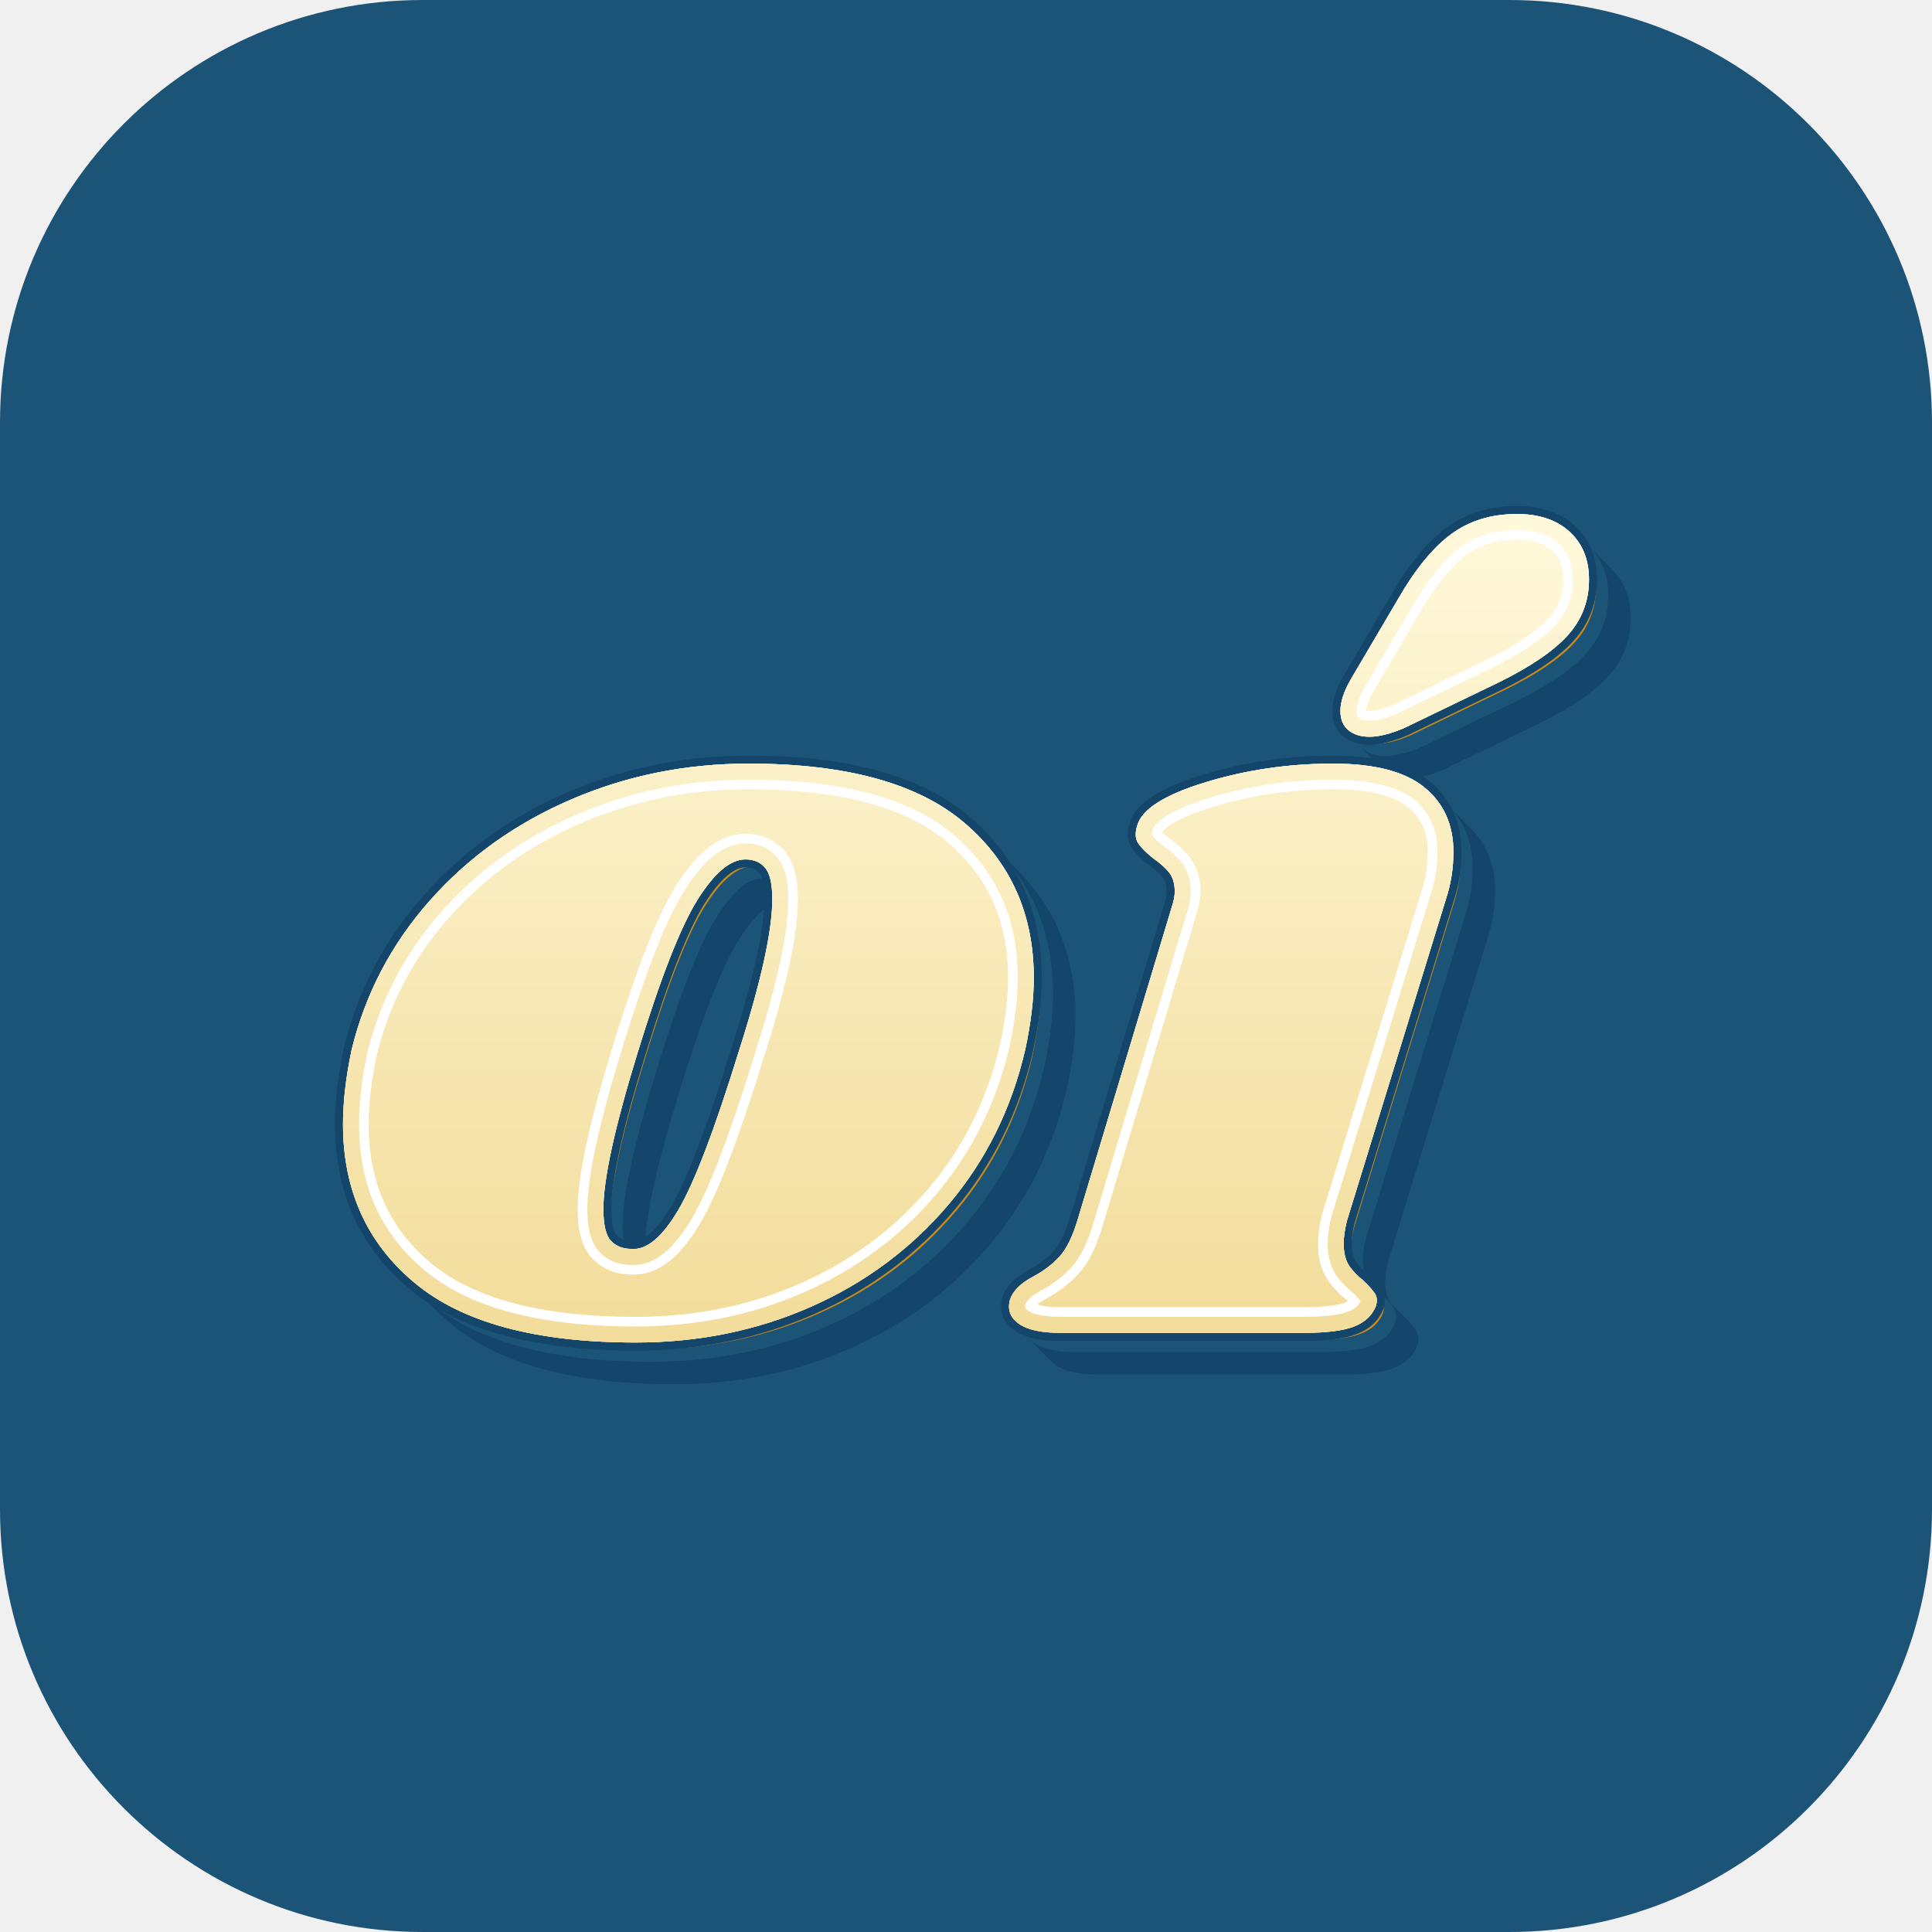
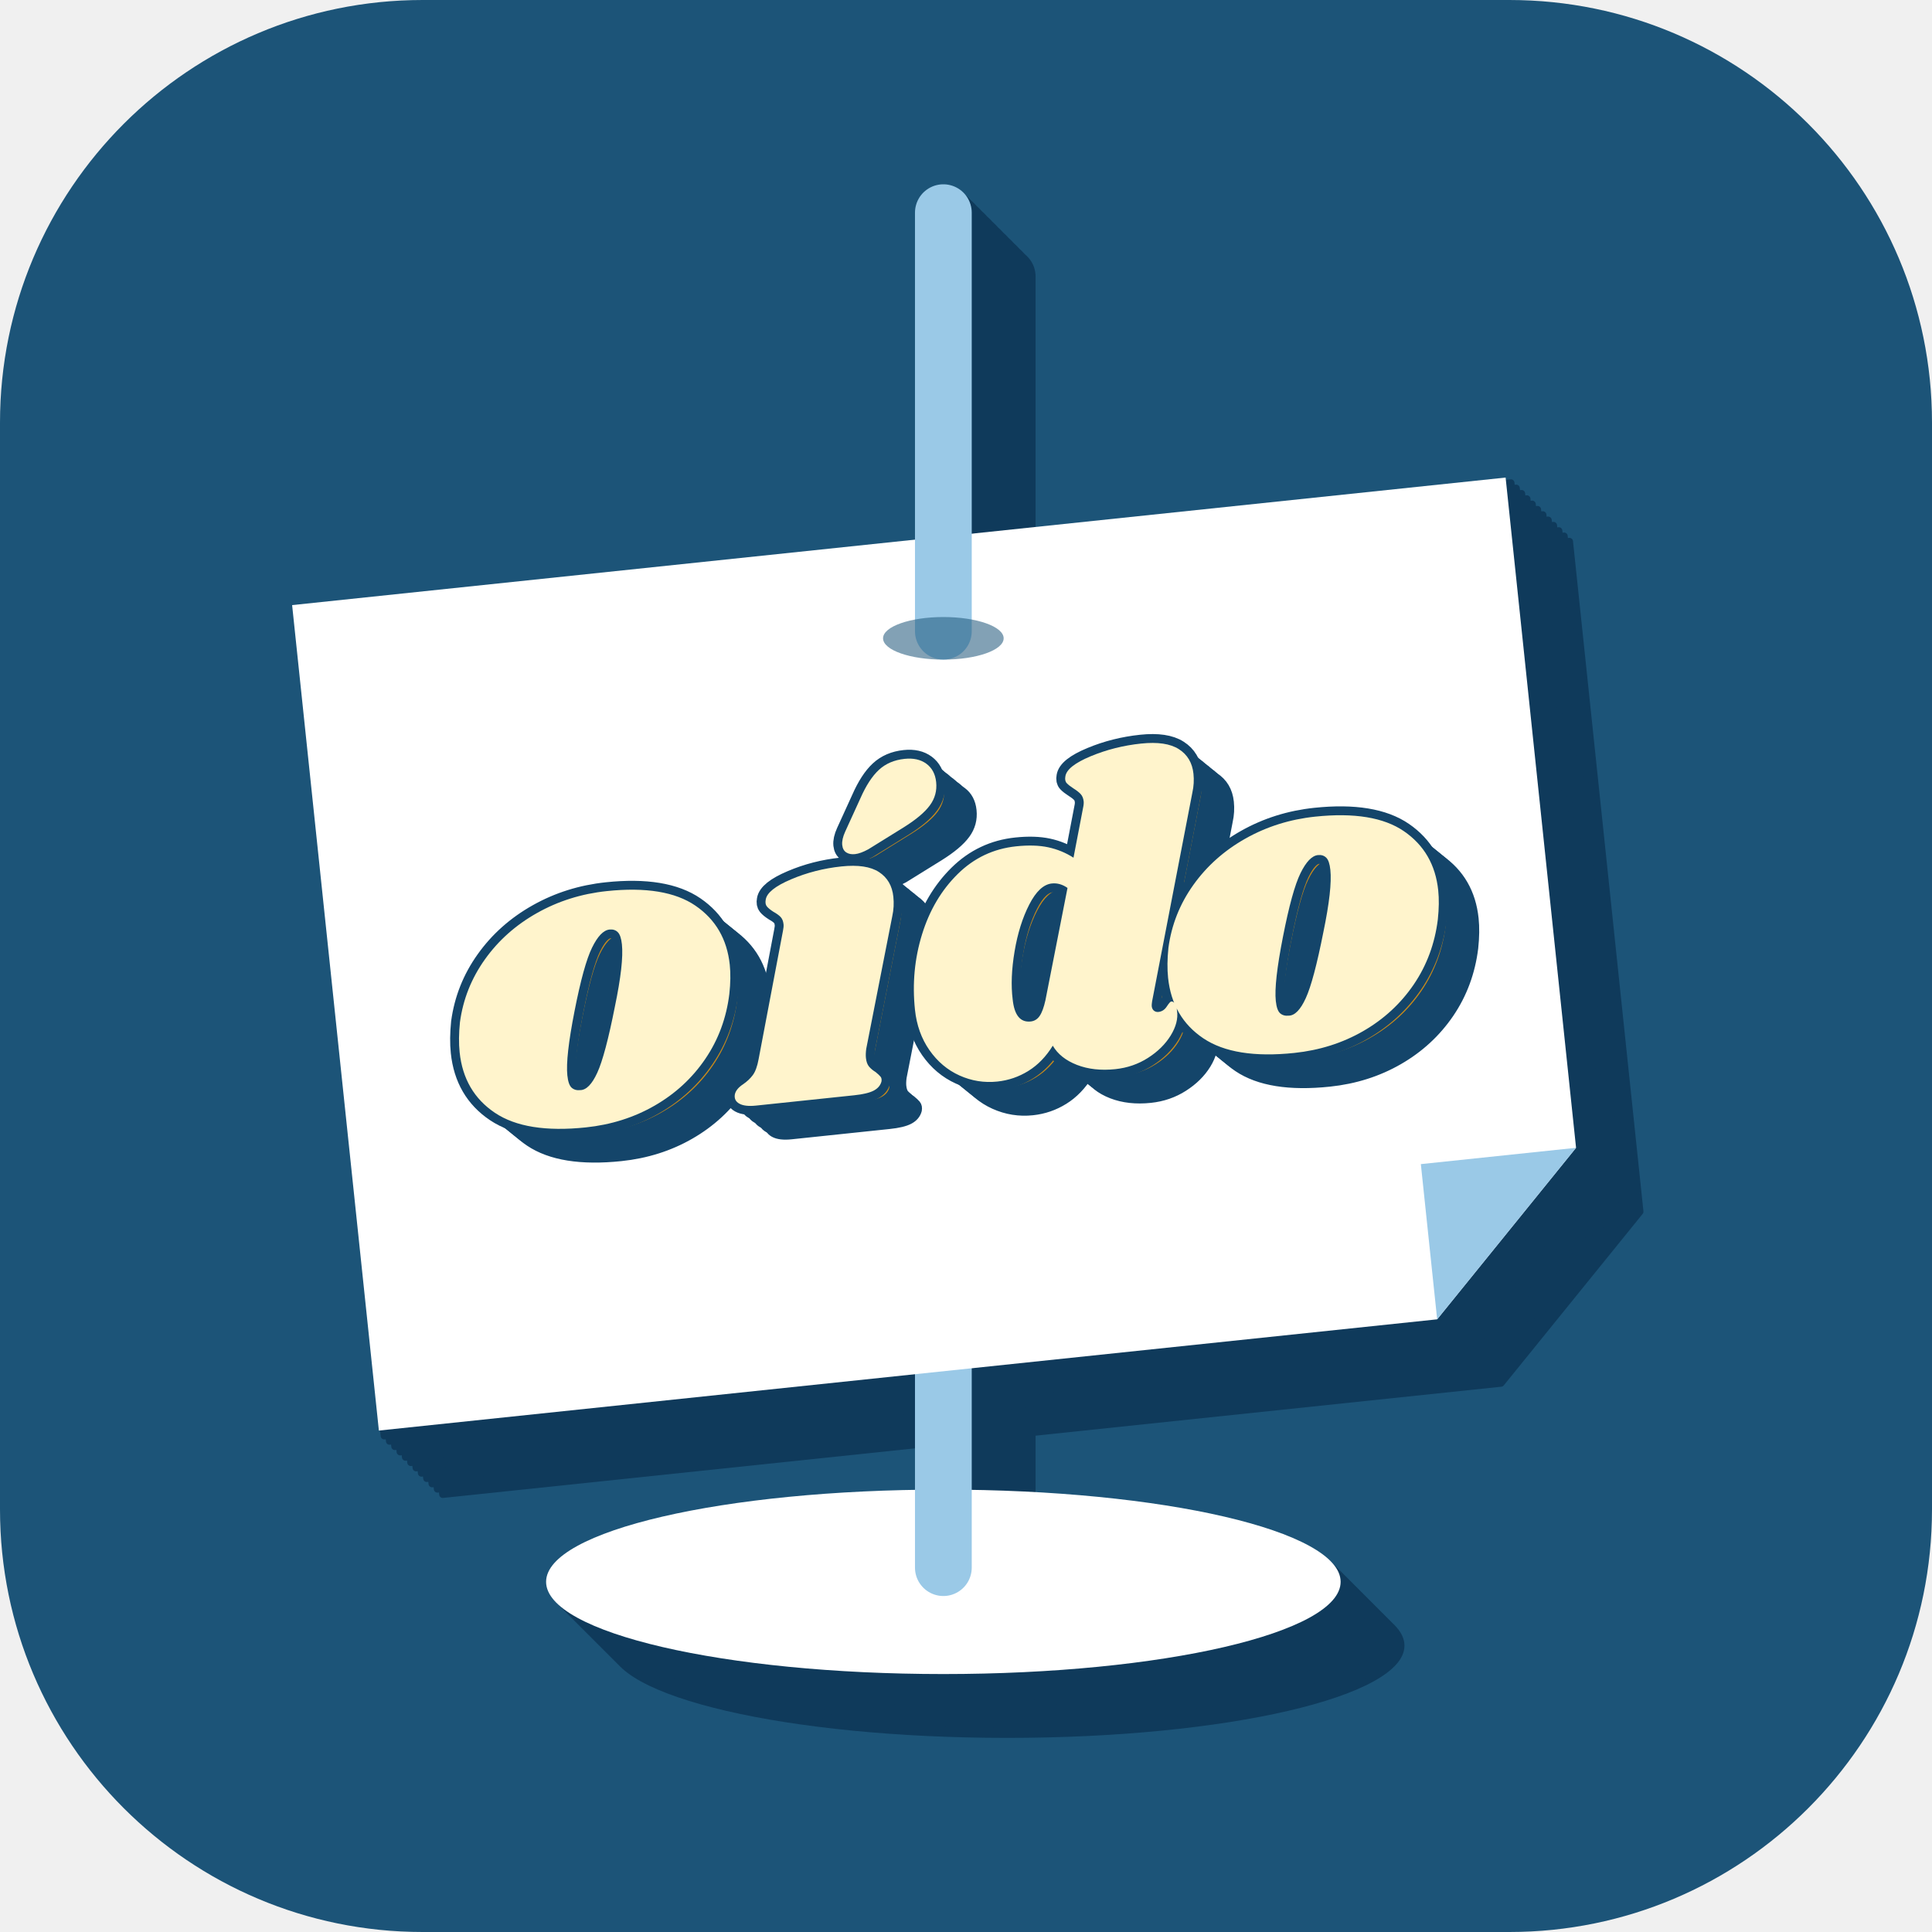
<svg xmlns="http://www.w3.org/2000/svg" viewBox="0 0 512 512" width="512" height="512" role="img" aria-label="Oído">
-   <rect width="512" height="512" rx="112" fill="#1c5478" />
+   <rect width="512" height="512" rx="112" fill="#1C5478" />
  <defs>
-     <path id="i-t" d="M273.96 259.12Q273.96 267.67 271.68 278.22Q266.26 301.6 251.43 319.14Q236.61 336.67 215.08 346.23Q193.55 355.78 168.46 355.78Q128.82 355.78 109.86 339.95Q90.9 324.13 90.9 297.9Q90.9 289.06 93.18 278.22Q98.6 255.98 113.85 238.73Q129.11 221.48 151.21 211.93Q173.31 202.37 198.4 202.37Q237.18 202.37 255.57 218.06Q273.96 233.74 273.96 259.12ZM169.03 278.79Q159.9 308.45 159.9 320.42Q159.9 326.69 161.9 328.83Q163.9 330.97 167.32 330.97Q173.31 331.54 179.72 320.71Q186.14 309.87 195.83 278.51Q204.67 250.85 204.67 238.3Q204.67 232.31 202.82 230.03Q200.96 227.75 197.54 227.75Q191.55 227.75 184.85 238.44Q178.15 249.14 169.03 278.79ZM385.17 225.76Q385.17 232.31 383.18 238.3L356.94 323.56Q356.09 326.98 356.09 329.55Q356.09 333.25 357.51 335.39Q358.94 337.53 361.51 339.53Q363.5 341.52 364.36 342.8Q365.21 344.09 364.64 346.08Q363.22 349.79 358.94 351.5Q354.66 353.21 345.82 353.21H280.81Q273.4 353.21 269.98 350.79Q266.55 348.36 267.69 344.37Q268.84 340.95 273.68 338.38Q277.96 336.1 280.81 332.97Q283.66 329.83 285.66 322.99L310.47 240.58Q311.32 238.02 311.32 236.31Q311.32 233.17 309.9 231.32Q308.47 229.46 305.62 227.47Q302.77 225.18 301.63 223.47Q300.49 221.76 301.34 218.91Q303.05 212.35 319.3 207.36Q335.56 202.37 353.24 202.37Q369.77 202.37 377.47 208.65Q385.17 214.92 385.17 225.76ZM401.99 136.22Q410.83 136.22 415.97 140.93Q421.1 145.63 421.1 153.62Q421.1 162.17 415.4 168.44Q409.69 174.72 396.86 180.99L372.06 192.96Q366.64 195.25 362.93 195.25Q359.51 195.25 357.37 193.53Q355.23 191.82 355.23 188.4Q355.23 184.7 358.08 179.85L370.34 159.03Q377.19 147.06 384.46 141.64Q391.73 136.22 401.99 136.22Z" />
-     <linearGradient id="i-cara" x1="0" y1="0" x2="0" y2="1">
-       <stop offset="0" stop-color="#fff9dc" />
-       <stop offset="1" stop-color="#f2dc9a" />
-     </linearGradient>
-     <clipPath id="i-recorte">
-       <use href="#i-t" />
-     </clipPath>
+     <path id="o-letras" d="M196.11 255.74Q196.11 259.40 195.13 263.91Q192.82 273.92 186.47 281.42Q180.13 288.92 170.92 293.01Q161.71 297.10 150.97 297.10Q134.01 297.10 125.90 290.33Q117.79 283.56 117.79 272.33Q117.79 268.55 118.76 263.91Q121.08 254.40 127.61 247.02Q134.13 239.64 143.59 235.55Q153.05 231.46 163.78 231.46Q180.37 231.46 188.24 238.17Q196.11 244.88 196.11 255.74ZM151.22 264.16Q147.31 276.85 147.31 281.97Q147.31 284.65 148.17 285.57Q149.02 286.48 150.48 286.48Q153.05 286.73 155.79 282.09Q158.53 277.46 162.68 264.04Q166.47 252.20 166.47 246.83Q166.47 244.27 165.67 243.30Q164.88 242.32 163.42 242.32Q160.85 242.32 157.99 246.90Q155.12 251.47 151.22 264.16ZM243.98 241.47Q243.98 244.27 243.13 246.83L231.90 283.31Q231.54 284.78 231.54 285.87Q231.54 287.46 232.15 288.38Q232.76 289.29 233.86 290.14Q234.71 291.00 235.08 291.55Q235.44 292.10 235.20 292.95Q234.59 294.54 232.76 295.27Q230.93 296.00 227.15 296.00L199.33 296.00Q196.16 296.00 194.69 294.96Q193.23 293.93 193.72 292.22Q194.21 290.75 196.28 289.66Q198.11 288.68 199.33 287.34Q200.55 286.00 201.41 283.07L212.02 247.81Q212.38 246.71 212.38 245.98Q212.38 244.64 211.77 243.84Q211.16 243.05 209.94 242.20Q208.72 241.22 208.24 240.49Q207.75 239.76 208.11 238.54Q208.85 235.73 215.80 233.60Q222.75 231.46 230.32 231.46Q237.39 231.46 240.69 234.15Q243.98 236.83 243.98 241.47ZM251.18 203.16Q254.96 203.16 257.16 205.17Q259.36 207.18 259.36 210.60Q259.36 214.26 256.91 216.94Q254.47 219.63 248.98 222.31L238.37 227.44Q236.05 228.41 234.47 228.41Q233.00 228.41 232.09 227.68Q231.17 226.95 231.17 225.48Q231.17 223.90 232.39 221.82L237.64 212.92Q240.57 207.79 243.68 205.48Q246.79 203.16 251.18 203.16ZM313.20 279.77Q313.20 280.63 313.69 281.12Q314.18 281.60 314.91 281.60Q316.38 281.60 317.41 280.32Q318.45 279.04 318.82 279.04Q319.43 279.04 319.79 279.90Q320.16 280.75 320.16 281.85Q320.28 285.14 317.66 288.56Q315.03 291.97 310.64 294.17Q306.25 296.37 301.13 296.37Q295.03 296.37 290.51 294.05Q286.00 291.73 284.29 287.95Q281.00 292.22 276.73 294.29Q272.46 296.37 267.70 296.37Q262.09 296.37 257.27 293.56Q252.45 290.75 249.58 285.57Q246.71 280.38 246.71 273.80Q246.71 262.69 250.92 252.87Q255.13 243.05 262.70 237.01Q270.26 230.97 279.90 230.97Q285.14 230.97 288.87 232.19Q292.59 233.41 295.64 235.85L299.78 222.19Q300.15 221.09 300.15 220.36Q300.15 219.02 299.48 218.16Q298.81 217.31 297.71 216.46Q296.49 215.48 295.94 214.75Q295.39 214.02 295.76 212.80Q296.49 209.99 303.44 207.92Q310.40 205.84 317.96 205.84Q325.04 205.84 328.39 208.53Q331.75 211.21 331.75 215.85Q331.75 218.53 330.89 221.09L313.45 278.43Q313.20 279.41 313.20 279.77ZM288.80 242.44Q285.27 242.44 281.85 247.69Q278.43 252.93 276.36 260.38Q274.29 267.82 274.41 273.80Q274.41 280.51 278.80 280.51Q280.39 280.51 281.48 279.23Q282.58 277.94 283.56 275.02L293.07 244.15Q291.12 242.44 288.80 242.44ZM396.94 255.74Q396.94 259.40 395.97 263.91Q393.65 273.92 387.31 281.42Q380.96 288.92 371.75 293.01Q362.54 297.10 351.80 297.10Q334.85 297.10 326.73 290.33Q318.62 283.56 318.62 272.33Q318.62 268.55 319.60 263.91Q321.91 254.40 328.44 247.02Q334.97 239.64 344.42 235.55Q353.88 231.46 364.61 231.46Q381.21 231.46 389.08 238.17Q396.94 244.88 396.94 255.74ZM352.05 264.16Q348.14 276.85 348.14 281.97Q348.14 284.65 349.00 285.57Q349.85 286.48 351.32 286.48Q353.88 286.73 356.62 282.09Q359.37 277.46 363.52 264.04Q367.30 252.20 367.30 246.83Q367.30 244.27 366.51 243.30Q365.71 242.32 364.25 242.32Q361.69 242.32 358.82 246.90Q355.95 251.47 352.05 264.16Z" />
+     <g id="o-relieve">
+       <ellipse cx="256" cy="436" rx="112" ry="26" fill="#0F3A5B" />
+       <path d="M256 330V432" stroke="#0F3A5B" stroke-width="16" stroke-linecap="round" fill="none" />
+       <g transform="rotate(-6 256 262)">
+         <path d="M84 142H428V332L384 376H84Z" fill="#0F3A5B" stroke="#0F3A5B" stroke-width="2" stroke-linejoin="round" stroke-linecap="round" />
+         <path d="M428 332L384 376V332Z" fill="#0F3A5B" />
+       </g>
+       <path d="M256 50V168" stroke="#0F3A5B" stroke-width="16" stroke-linecap="round" fill="none" />
+     </g>
  </defs>
-   <use href="#i-t" x="10.2" y="10.2" fill="#14456a" stroke="#14456a" stroke-width="1.7" />
-   <use href="#i-t" x="9.35" y="9.35" fill="#14456a" stroke="#14456a" stroke-width="1.7" />
-   <use href="#i-t" x="8.5" y="8.5" fill="#14456a" stroke="#14456a" stroke-width="1.7" />
-   <use href="#i-t" x="7.65" y="7.65" fill="#14456a" stroke="#14456a" stroke-width="1.7" />
-   <use href="#i-t" x="6.8" y="6.8" fill="#14456a" stroke="#14456a" stroke-width="1.7" />
-   <use href="#i-t" x="5.95" y="5.95" fill="#14456a" stroke="#14456a" stroke-width="1.7" />
-   <use href="#i-t" x="5.1" y="5.1" fill="#14456a" stroke="#14456a" stroke-width="1.7" />
-   <use href="#i-t" x="4.25" y="4.25" fill="#1c5478" stroke="#1c5478" stroke-width="1.7" />
-   <use href="#i-t" x="3.4" y="3.4" fill="#1c5478" stroke="#1c5478" stroke-width="1.7" />
-   <use href="#i-t" x="2.55" y="2.55" fill="#1c5478" stroke="#1c5478" stroke-width="1.7" />
-   <use href="#i-t" x="1.7" y="1.7" fill="#1c5478" stroke="#1c5478" stroke-width="1.7" />
-   <use href="#i-t" x="0.85" y="0.85" fill="#1c5478" stroke="#1c5478" stroke-width="1.7" />
-   <use href="#i-t" x="1.87" y="1.87" fill="#c98a1a" />
-   <use href="#i-t" fill="url(#i-cara)" stroke="#14456a" stroke-width="4.25" paint-order="stroke" />
-   <g clip-path="url(#i-recorte)">
-     <use href="#i-t" fill="none" stroke="#ffffff" stroke-width="13.6" />
-     <use href="#i-t" fill="none" stroke="url(#i-cara)" stroke-width="8.5" />
+   <g transform="translate(250 250) scale(0.94) translate(-256 -256)">
+     <use href="#o-relieve" transform="translate(18 18)" />
+     <use href="#o-relieve" transform="translate(16.5 16.5)" />
+     <use href="#o-relieve" transform="translate(15 15)" />
+     <use href="#o-relieve" transform="translate(13.5 13.5)" />
+     <use href="#o-relieve" transform="translate(12 12)" />
+     <use href="#o-relieve" transform="translate(10.5 10.5)" />
+     <use href="#o-relieve" transform="translate(9 9)" />
+     <use href="#o-relieve" transform="translate(7.5 7.5)" />
+     <use href="#o-relieve" transform="translate(6 6)" />
+     <use href="#o-relieve" transform="translate(4.5 4.5)" />
+     <use href="#o-relieve" transform="translate(3 3)" />
+     <use href="#o-relieve" transform="translate(1.5 1.5)" />
+     <ellipse cx="256" cy="436" rx="112" ry="26" fill="#FFFFFF" />
+     <path d="M256 330V432" stroke="#9AC9E7" stroke-width="16" stroke-linecap="round" fill="none" />
+     <g transform="rotate(-6 256 262)">
+       <path d="M84 142H428V332L384 376H84Z" fill="#FFFFFF" />
+       <path d="M428 332L384 376V332Z" fill="#9AC9E7" />
+       <use href="#o-letras" transform="translate(9 9)" fill="#14456A" stroke="#14456A" stroke-width="3" />
+       <use href="#o-letras" transform="translate(7.5 7.5)" fill="#14456A" stroke="#14456A" stroke-width="3" />
+       <use href="#o-letras" transform="translate(6 6)" fill="#14456A" stroke="#14456A" stroke-width="3" />
+       <use href="#o-letras" transform="translate(4.5 4.5)" fill="#14456A" stroke="#14456A" stroke-width="3" />
+       <use href="#o-letras" transform="translate(3 3)" fill="#14456A" stroke="#14456A" stroke-width="3" />
+       <use href="#o-letras" transform="translate(1.5 1.5)" fill="#14456A" stroke="#14456A" stroke-width="3" />
+       <use href="#o-letras" transform="translate(2 2)" fill="#C98A1A" />
+       <use href="#o-letras" fill="#FFF4CC" stroke="#14456A" stroke-width="5" paint-order="stroke" />
+     </g>
+     <path d="M256 50V168" stroke="#9AC9E7" stroke-width="16" stroke-linecap="round" fill="none" />
+     <ellipse cx="256" cy="170" rx="17" ry="6" fill="#1C5478" opacity=".55" />
  </g>
</svg>
